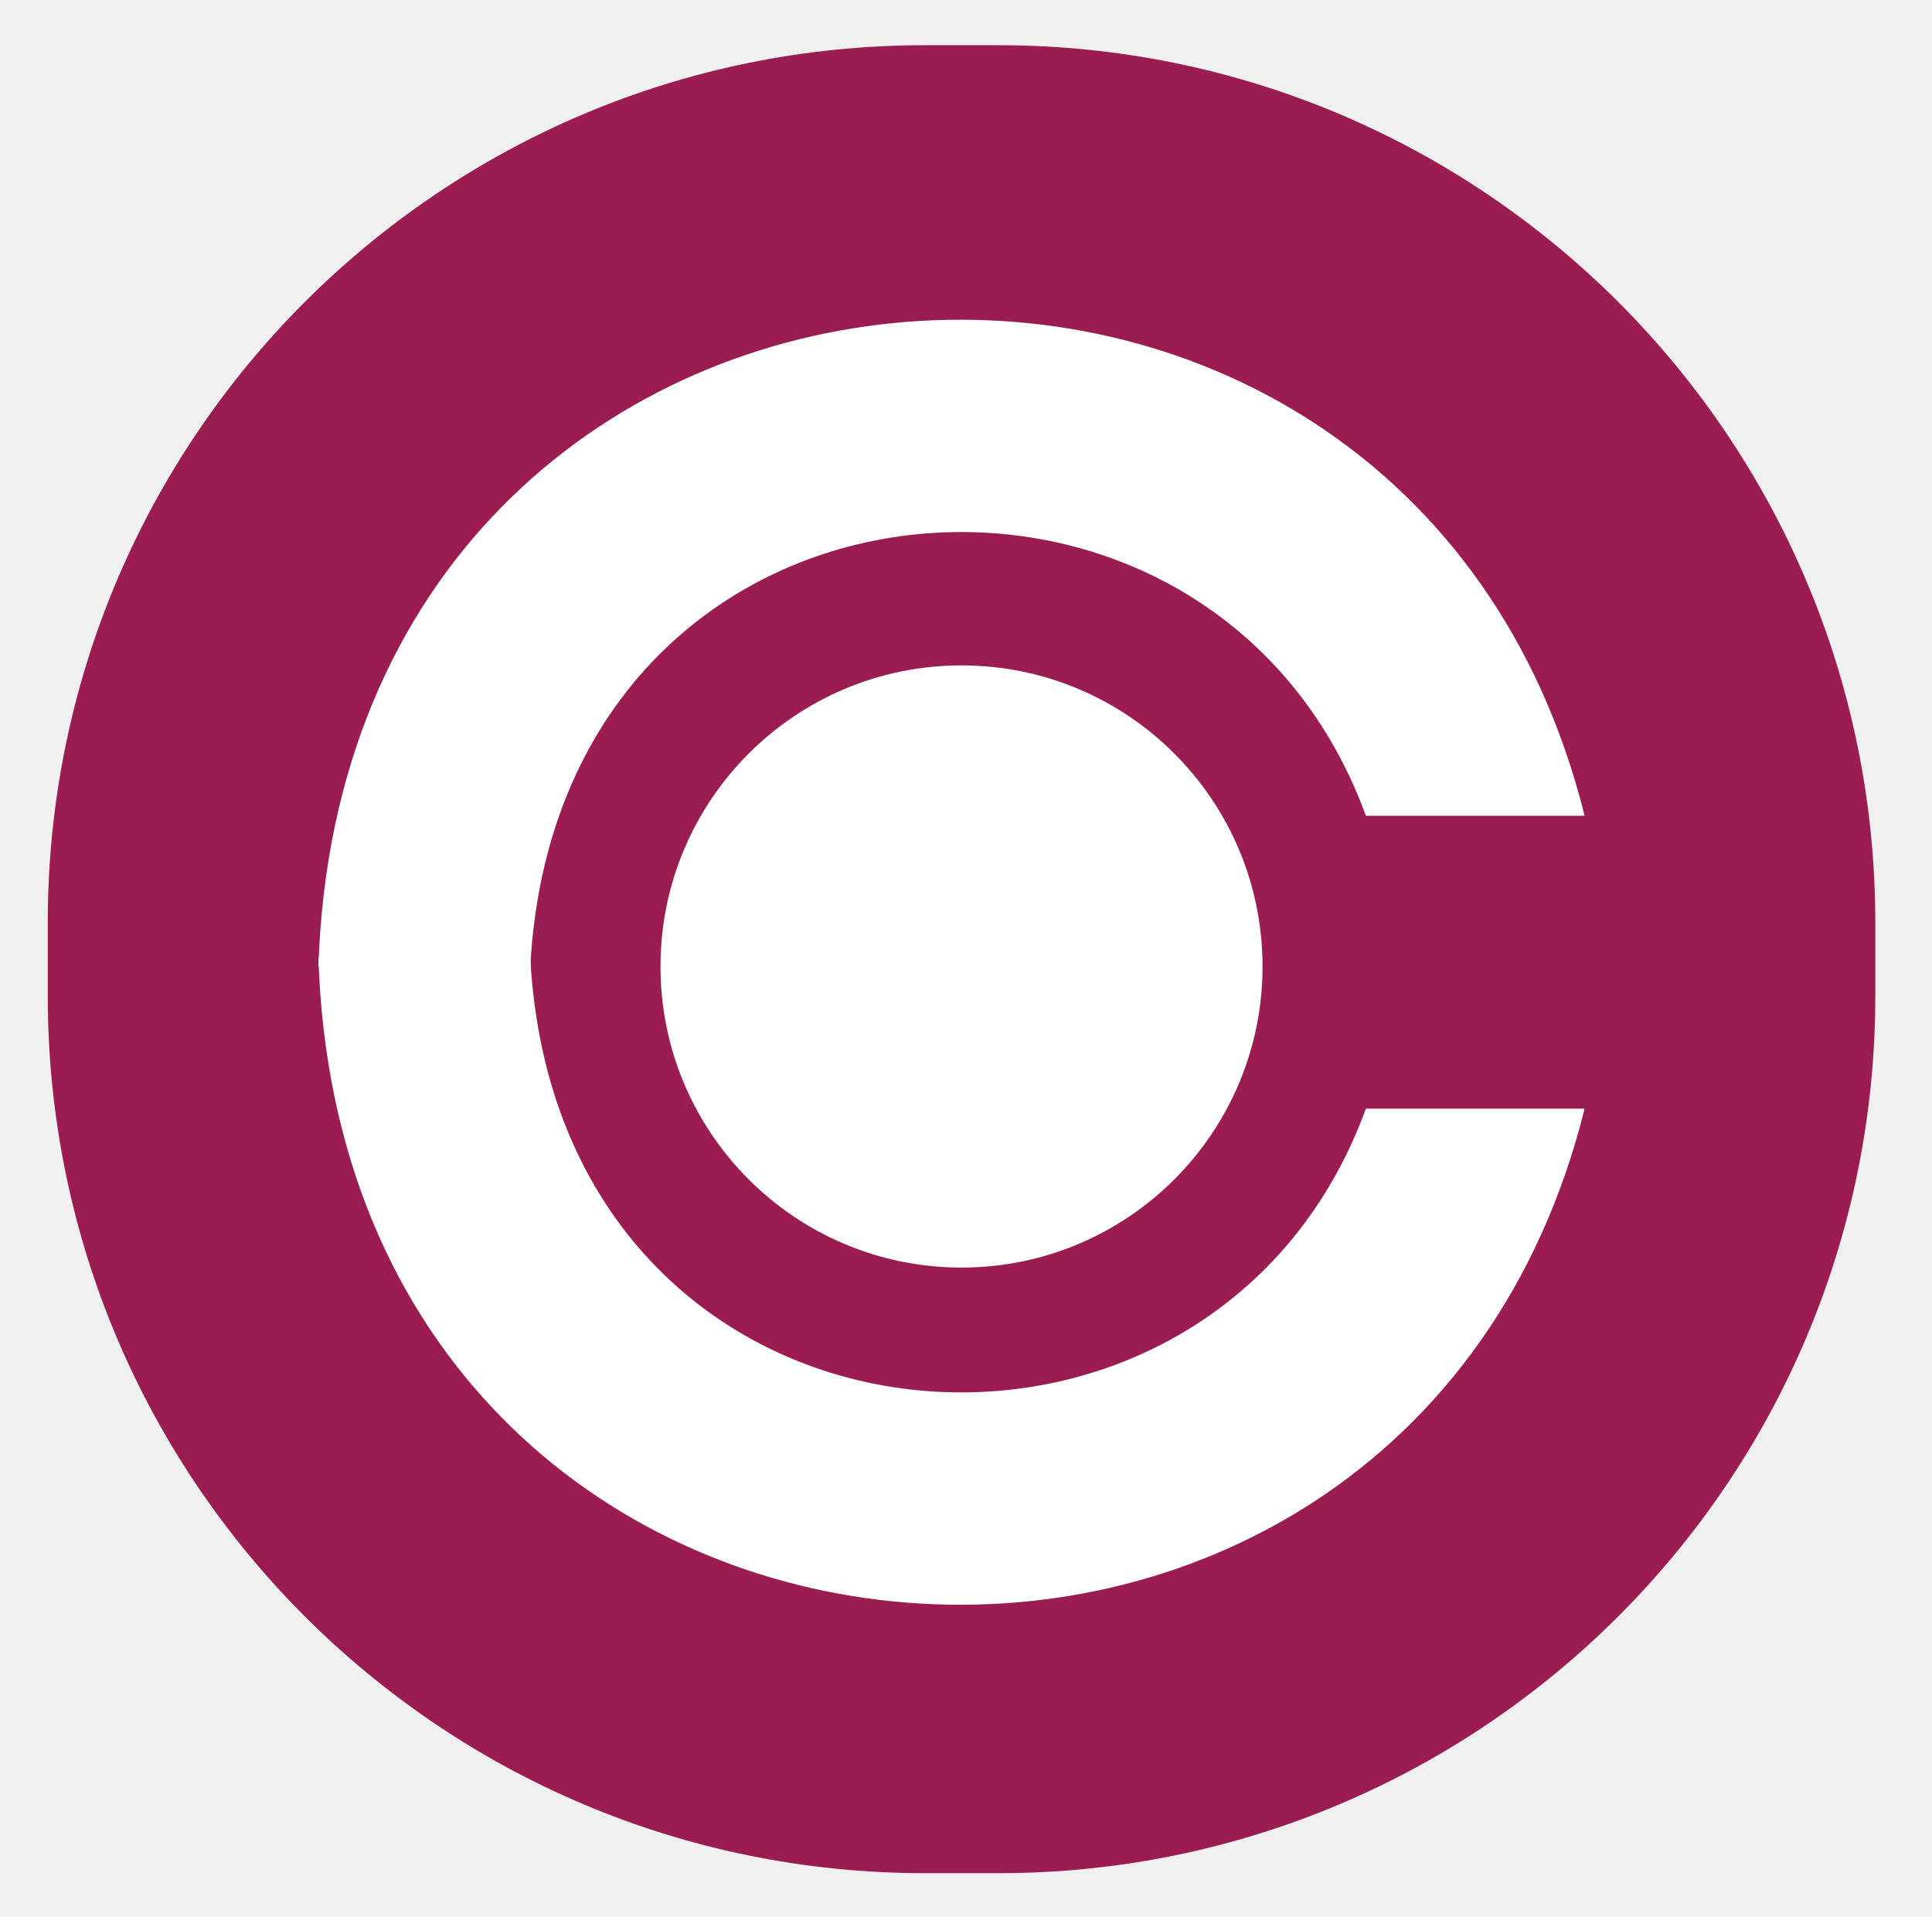
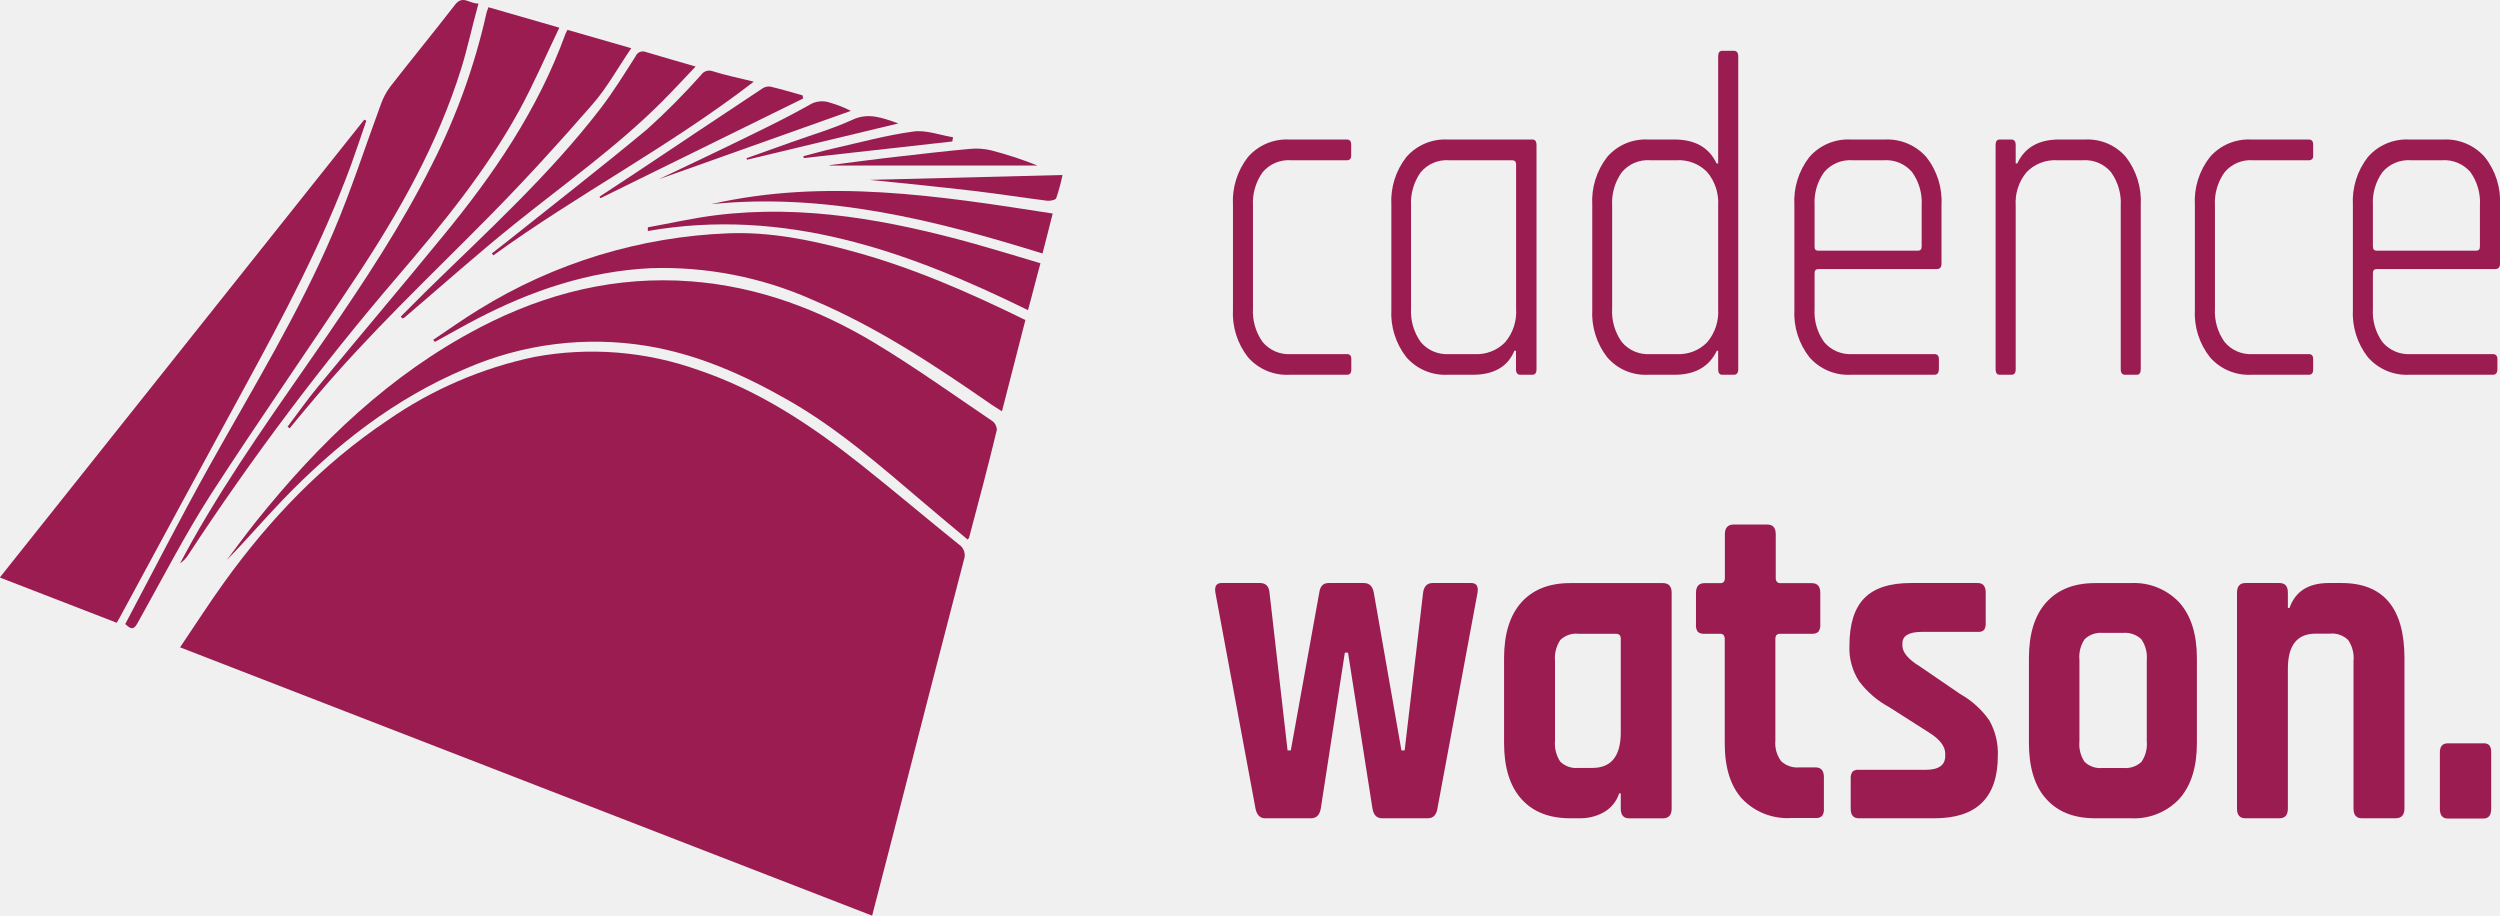
- <svg xmlns="http://www.w3.org/2000/svg" id="Layer_1" data-name="Layer 1" viewBox="0 0 382.98 379.91">
+ <svg xmlns="http://www.w3.org/2000/svg" viewBox="0 0 394.58 144.52">
  <defs>
-     <style>.cls-1{fill:#9a1c51;}.cls-2{fill:#fff;}</style>
+     <style>.cls-1{fill:#9a1c51;}</style>
  </defs>
-   <rect class="cls-1" x="9.47" y="8.96" width="362.27" height="362.27" rx="173.85" />
-   <path class="cls-2" d="M270.76,219.72h43.36c-35.65,143.19-246,127.19-251-29.86h42C110.64,293.13,240,304,270.76,219.72Z" />
-   <path class="cls-2" d="M270.76,161.68h43.36c-35.65-143.19-246-127.19-251,29.86h42C110.64,88.27,240,77.38,270.76,161.68Z" />
-   <circle class="cls-2" cx="190.6" cy="191.54" r="59.67" />
+   <g id="Layer_1" data-name="Layer 1">
+     <path class="cls-1" d="M233.31,81.78v1.67q0,.81-.69.81h-9.11A8.11,8.11,0,0,1,217,81.49a11.25,11.25,0,0,1-2.37-7.57V57.47A11.28,11.28,0,0,1,217,49.89a8.1,8.1,0,0,1,6.49-2.76h9.11c.46,0,.69.26.69.8v1.75q0,.72-.69.72h-8.86a5.32,5.32,0,0,0-4.43,1.9,8.29,8.29,0,0,0-1.52,5.31V73.77a8.32,8.32,0,0,0,1.52,5.32A5.35,5.35,0,0,0,223.76,81h8.86C233.08,81,233.31,81.25,233.31,81.78Z" transform="translate(-20.03 -25.11)" />
+     <path class="cls-1" d="M252.49,84.26h-4.05A8.11,8.11,0,0,1,242,81.49a11.25,11.25,0,0,1-2.37-7.57V57.47A11.28,11.28,0,0,1,242,49.89a8.1,8.1,0,0,1,6.49-2.76h13.41c.42,0,.64.29.64.87V83.38c0,.58-.22.88-.64.88H260c-.47,0-.7-.3-.7-.88V80.47h-.25C258,83,255.78,84.26,252.49,84.26Zm6.83-10.41V51.06q0-.66-.63-.66h-10a5.32,5.32,0,0,0-4.43,1.9,8.29,8.29,0,0,0-1.52,5.31V73.77a8.32,8.32,0,0,0,1.52,5.32A5.35,5.35,0,0,0,248.69,81h4.11a6.22,6.22,0,0,0,4.78-1.86A7.4,7.4,0,0,0,259.32,73.85Z" transform="translate(-20.03 -25.11)" />
+     <path class="cls-1" d="M284.32,84.26h-4.24a7.94,7.94,0,0,1-6.39-2.77,11.3,11.3,0,0,1-2.35-7.57V57.47a11.33,11.33,0,0,1,2.35-7.58,7.94,7.94,0,0,1,6.39-2.76h4.24c3.24,0,5.46,1.26,6.64,3.78h.25V34c0-.58.21-.87.64-.87h1.83c.47,0,.7.29.7.87V83.38c0,.58-.23.88-.7.88h-1.83c-.43,0-.64-.3-.64-.88V80.47H291C289.78,83,287.56,84.26,284.32,84.26Zm6.89-10.41V57.54a7.44,7.44,0,0,0-1.74-5.28,6.21,6.21,0,0,0-4.77-1.86h-4.24A5.32,5.32,0,0,0,276,52.3a8.23,8.23,0,0,0-1.52,5.31V73.77A8.26,8.26,0,0,0,276,79.09,5.35,5.35,0,0,0,280.46,81h4.24a6.21,6.21,0,0,0,4.77-1.86A7.4,7.4,0,0,0,291.21,73.85Z" transform="translate(-20.03 -25.11)" />
+     <path class="cls-1" d="M325.32,84.26H312.1a8.11,8.11,0,0,1-6.49-2.77,11.25,11.25,0,0,1-2.37-7.57V57.47a11.28,11.28,0,0,1,2.37-7.58,8.1,8.1,0,0,1,6.49-2.76h5.44a8.22,8.22,0,0,1,6.52,2.76,11.19,11.19,0,0,1,2.4,7.58v9.24c0,.58-.25.87-.76.87H307q-.57,0-.57.66v5.61a8.11,8.11,0,0,0,1.52,5.27A5.38,5.38,0,0,0,312.35,81h13c.47,0,.7.27.7.8v1.67C326,84,325.79,84.26,325.32,84.26ZM307,64.67h15.76c.38,0,.57-.22.57-.65V57.54a8.16,8.16,0,0,0-1.52-5.28,5.38,5.38,0,0,0-4.43-1.86h-5a5.38,5.38,0,0,0-4.43,1.86,8.16,8.16,0,0,0-1.52,5.28V64C306.4,64.45,306.59,64.67,307,64.67Z" transform="translate(-20.03 -25.11)" />
+     <path class="cls-1" d="M337.47,84.26h-1.83c-.43,0-.64-.3-.64-.88V48c0-.58.21-.87.64-.87h1.83c.47,0,.7.29.7.87v2.91h.25c1.18-2.52,3.38-3.78,6.58-3.78h4.18a7.94,7.94,0,0,1,6.39,2.76,11.38,11.38,0,0,1,2.34,7.58V83.38c0,.58-.21.88-.63.88h-1.84c-.46,0-.69-.3-.69-.88V57.61a8.29,8.29,0,0,0-1.52-5.31,5.32,5.32,0,0,0-4.43-1.9h-4.11a6.22,6.22,0,0,0-4.78,1.86,7.44,7.44,0,0,0-1.74,5.28V83.38C338.17,84,337.94,84.26,337.47,84.26Z" transform="translate(-20.03 -25.11)" />
+     <path class="cls-1" d="M385.12,81.78v1.67c0,.54-.23.81-.7.81h-9.11a8.1,8.1,0,0,1-6.48-2.77,11.21,11.21,0,0,1-2.38-7.57V57.47a11.23,11.23,0,0,1,2.38-7.58,8.09,8.09,0,0,1,6.48-2.76h9.11c.47,0,.7.26.7.8v1.75a.63.63,0,0,1-.7.72h-8.86a5.3,5.3,0,0,0-4.42,1.9,8.23,8.23,0,0,0-1.52,5.31V73.77a8.26,8.26,0,0,0,1.52,5.32A5.33,5.33,0,0,0,375.56,81h8.86C384.89,81,385.12,81.25,385.12,81.78Z" transform="translate(-20.03 -25.11)" />
+     <path class="cls-1" d="M413.47,84.26H400.24a8.1,8.1,0,0,1-6.48-2.77,11.25,11.25,0,0,1-2.37-7.57V57.47a11.28,11.28,0,0,1,2.37-7.58,8.09,8.09,0,0,1,6.48-2.76h5.45a8.18,8.18,0,0,1,6.51,2.76,11.14,11.14,0,0,1,2.41,7.58v9.24c0,.58-.25.87-.76.87H395.12q-.57,0-.57.66v5.61a8.11,8.11,0,0,0,1.52,5.27A5.38,5.38,0,0,0,400.5,81h13c.46,0,.7.27.7.8v1.67C414.17,84,413.93,84.26,413.47,84.26ZM395.12,64.67h15.76c.38,0,.56-.22.56-.65V57.54a8.16,8.16,0,0,0-1.51-5.28,5.4,5.4,0,0,0-4.43-1.86h-5a5.38,5.38,0,0,0-4.43,1.86,8.16,8.16,0,0,0-1.52,5.28V64C394.55,64.45,394.74,64.67,395.12,64.67Z" transform="translate(-20.03 -25.11)" />
+     <path class="cls-1" d="M226.92,154.26h-7.21c-.8,0-1.31-.51-1.52-1.53l-6.33-34.07c-.17-1,.15-1.53.95-1.53h6.08c.92,0,1.43.51,1.51,1.53l2.85,24.89h.51l4.49-24.89c.13-1,.61-1.53,1.46-1.53h5.56q1.33,0,1.59,1.53l4.36,24.89h.51l2.91-24.89c.13-1,.63-1.53,1.52-1.53h6.07c.85,0,1.16.51,1,1.53l-6.33,34.07c-.16,1-.67,1.53-1.51,1.53h-7.22c-.84,0-1.35-.51-1.52-1.53l-3.86-24.61h-.5l-3.8,24.61C228.31,153.75,227.81,154.26,226.92,154.26Z" transform="translate(-20.03 -25.11)" />
+     <path class="cls-1" d="M269.38,154.26h-1.52q-5,0-7.72-3.06t-2.72-8.81V129c0-3.83.91-6.77,2.72-8.8s4.39-3.06,7.72-3.06h14.62c.93,0,1.39.51,1.39,1.53v34.07c0,1-.46,1.53-1.39,1.53h-5.31c-.89,0-1.33-.51-1.33-1.53v-2.41h-.26a5.22,5.22,0,0,1-2.46,3A7.56,7.56,0,0,1,269.38,154.26Zm6.46-13.55V125.94c0-.54-.26-.8-.76-.8h-5.95a3.53,3.53,0,0,0-2.85,1,5.18,5.18,0,0,0-.82,3.31V142a5.16,5.16,0,0,0,.82,3.31,3.54,3.54,0,0,0,2.85,1h2.34Q275.83,146.25,275.84,140.71Z" transform="translate(-20.03 -25.11)" />
+     <path class="cls-1" d="M291.53,125.14H289a1.4,1.4,0,0,1-1-.3,1.69,1.69,0,0,1-.29-1.16v-5c0-1,.44-1.53,1.33-1.53h2.53c.46,0,.7-.27.7-.8v-6.92c0-1,.46-1.53,1.39-1.53h5.31c.89,0,1.33.51,1.33,1.53v6.92c0,.53.26.8.76.8H306c.88,0,1.33.51,1.33,1.53v5a1.74,1.74,0,0,1-.29,1.13,1.33,1.33,0,0,1-1,.33H301c-.5,0-.76.26-.76.8V142a4.76,4.76,0,0,0,.89,3.23,3.73,3.73,0,0,0,2.91,1h2.53c.89,0,1.33.51,1.33,1.53v5a1.81,1.81,0,0,1-.28,1.13,1.35,1.35,0,0,1-1.05.33h-3.86A9.88,9.88,0,0,1,295,151.2c-1.84-2-2.75-4.95-2.75-8.74V125.94C292.23,125.4,292,125.14,291.53,125.14Z" transform="translate(-20.03 -25.11)" />
+     <path class="cls-1" d="M325.39,154.26h-12q-1.26,0-1.26-1.53v-4.66a1.89,1.89,0,0,1,.25-1.13,1.23,1.23,0,0,1,1-.33h10.57c2.07,0,3.1-.73,3.1-2.18v-.37c0-1.16-.86-2.28-2.59-3.35l-6.27-4a14.62,14.62,0,0,1-4.74-4.08,9.52,9.52,0,0,1-1.52-5.6q0-5.1,2.34-7.5t7.34-2.4h10.57q1.26,0,1.26,1.53v4.73a1.91,1.91,0,0,1-.25,1.13,1.23,1.23,0,0,1-1,.32h-8.8c-2.07,0-3.1.61-3.1,1.82V127c0,1.07.91,2.16,2.72,3.27l6.39,4.37a13.92,13.92,0,0,1,4.62,4.19,10.56,10.56,0,0,1,1.33,5.64Q335.32,154.25,325.39,154.26Z" transform="translate(-20.03 -25.11)" />
+     <path class="cls-1" d="M356.33,154.26H350.7q-5,0-7.72-3.06c-1.82-2-2.72-5-2.72-8.81V129c0-3.83.9-6.77,2.72-8.8s4.38-3.06,7.72-3.06h5.63a9.77,9.77,0,0,1,7.69,3.09c1.83,2.06,2.75,5,2.75,8.77v13.4c0,3.78-.92,6.71-2.75,8.77A9.78,9.78,0,0,1,356.33,154.26Zm-4.43-7.94h3.23a3.7,3.7,0,0,0,2.88-.95,4.94,4.94,0,0,0,.85-3.27V129.29A5,5,0,0,0,358,126a3.74,3.74,0,0,0-2.88-1H351.9a3.63,3.63,0,0,0-2.85,1,5,5,0,0,0-.82,3.28V142.1a5,5,0,0,0,.82,3.27A3.6,3.6,0,0,0,351.9,146.32Z" transform="translate(-20.03 -25.11)" />
+     <path class="cls-1" d="M379.8,154.26h-5.37c-.89,0-1.33-.51-1.33-1.53V118.66c0-1,.44-1.53,1.33-1.53h5.37c.89,0,1.33.51,1.33,1.53v2.4h.26q1.38-3.93,6.2-3.93h2q9.93,0,9.94,11.86v23.74c0,1-.47,1.53-1.4,1.53h-5.31c-.89,0-1.33-.51-1.33-1.53v-23.3a5,5,0,0,0-.85-3.31,3.63,3.63,0,0,0-2.88-1H385.5q-4.37,0-4.37,5.53v22.06C381.13,153.75,380.69,154.26,379.8,154.26Z" transform="translate(-20.03 -25.11)" />
+     <path class="cls-1" d="M413.22,143.77v9c0,1-.41,1.53-1.21,1.53h-5.63q-1.26,0-1.26-1.53v-8.88c0-1,.42-1.46,1.26-1.46H412C412.81,142.39,413.22,142.85,413.22,143.77Z" transform="translate(-20.03 -25.11)" />
+   </g>
+   <g id="Layer_2" data-name="Layer 2">
+     <path class="cls-1" d="M157.68,169.63,48.45,127.28c2.38-3.51,4.57-6.94,6.94-10.23,7.19-10,15.56-18.74,25.81-25.6a63.66,63.66,0,0,1,23.15-10,49.85,49.85,0,0,1,25.92,2.07c9.53,3.22,17.77,8.68,25.57,14.86,5.22,4.14,10.3,8.45,15.48,12.62a2.06,2.06,0,0,1,.84,2.49q-5.76,22.14-11.42,44.3C159.74,161.66,158.74,165.55,157.68,169.63Z" transform="translate(-20.03 -25.11)" />
+     <path class="cls-1" d="M172.76,110.27c-2.26-1.89-4.52-3.76-6.75-5.66-6.89-5.85-13.68-11.84-21.58-16.34-7-4-14.27-7.23-22.27-8.56a51,51,0,0,0-28.63,3.58C82.33,88,73,95.34,64.66,104c-3,3.11-5.79,6.41-8.84,9.5,1.57-2.07,3.09-4.17,4.71-6.19C70.41,95,81.61,84.18,95.75,76.81c10.45-5.45,21.52-8.2,33.41-7.29,10.54.82,20.14,4.42,29.06,9.8,6.31,3.81,12.33,8.12,18.44,12.25a1.72,1.72,0,0,1,.7,1.4C176,98.63,174.5,104.26,173,109.9,173,110,172.92,110.06,172.76,110.27Z" transform="translate(-20.03 -25.11)" />
+     <path class="cls-1" d="M77.85,44.16c-.8,2.32-1.57,4.65-2.42,7C70.92,63.42,64.8,74.94,58.54,86.41q-9.85,18.07-19.63,36.2c-.12.22-.25.44-.46.79L20,116.26,77.52,44Z" transform="translate(-20.03 -25.11)" />
+     <path class="cls-1" d="M88.4,78.75c2.39-1.59,4.72-3.27,7.17-4.76a80.76,80.76,0,0,1,39.51-12.06c6.43-.23,12.73,1,18.93,2.69,9.67,2.56,18.77,6.54,27.86,11-1.22,4.76-2.43,9.48-3.7,14.41L176.56,89c-9-6.24-18.12-12.27-28.26-16.56a58.12,58.12,0,0,0-25.6-5c-9.75.47-18.79,3.52-27.39,8-2.24,1.17-4.43,2.42-6.64,3.63Z" transform="translate(-20.03 -25.11)" />
+     <path class="cls-1" d="M95.55,25.67c-1,3.58-1.71,7-2.74,10.31-3.7,11.84-9.72,22.52-16.52,32.79-7.61,11.5-15.5,22.81-23,34.4-4.17,6.51-7.71,13.42-11.49,20.17-.48.87-.86,1.41-2,.26,4.38-8.26,8.67-16.67,13.26-24.9,6.79-12.17,14.09-24.07,19.57-36.91,2.81-6.58,5-13.42,7.48-20.13a10.55,10.55,0,0,1,1.49-2.84c3.39-4.36,6.9-8.63,10.28-13C93.09,24.3,94.08,25.7,95.55,25.67Z" transform="translate(-20.03 -25.11)" />
+     <path class="cls-1" d="M97.12,26.25l11.19,3.23c-2.17,4.51-4.06,8.92-6.35,13.1-5.23,9.51-12.08,17.87-19.1,26.07a429.37,429.37,0,0,0-33.1,44,4.37,4.37,0,0,1-1.31,1.37c.64-1.17,1.26-2.35,1.91-3.51,6.32-11.22,13.87-21.63,21.16-32.21,6-8.76,11.89-17.63,16.66-27.17a101.66,101.66,0,0,0,8.66-24.09A8,8,0,0,1,97.12,26.25Z" transform="translate(-20.03 -25.11)" />
+     <path class="cls-1" d="M109.59,29.82l10.07,2.9c-2.13,3.13-3.83,6.24-6.11,8.85-5.22,6-10.57,11.88-16.14,17.53-9.35,9.49-19.08,18.6-27.67,28.82-1.34,1.6-2.7,3.19-4,4.79l-.32-.25c1.59-2.11,3.11-4.28,4.79-6.31,6.57-8,13.25-15.85,19.78-23.84,8-9.71,15-20,19.31-31.91A4.75,4.75,0,0,1,109.59,29.82Z" transform="translate(-20.03 -25.11)" />
+     <path class="cls-1" d="M182.28,74.06c-19.09-9.38-38.46-16.25-60-12.49l0-.58c3.57-.65,7.13-1.46,10.73-1.91,13.94-1.73,27.43.79,40.77,4.49,3.46,1,6.9,2,10.47,3.09C183.55,69.16,183,71.48,182.28,74.06Z" transform="translate(-20.03 -25.11)" />
+     <path class="cls-1" d="M83.28,75.08l4-4c9.51-9.31,19.4-18.27,27.55-28.87,2-2.61,3.74-5.44,5.52-8.22a1.23,1.23,0,0,1,1.62-.67c2.51.75,5,1.47,7.85,2.29-1.81,1.9-3.48,3.71-5.21,5.45-7.1,7.12-15.28,12.92-23.09,19.19-6,4.8-11.72,9.93-17.57,14.91-.11.09-.25.15-.37.23Z" transform="translate(-20.03 -25.11)" />
+     <path class="cls-1" d="M132.28,57.33c18-4.11,35.87-1.33,53.9,1.48-.29,1.14-.54,2.17-.81,3.2s-.51,2-.8,3.11C167.48,59.8,150.33,55.51,132.28,57.33Z" transform="translate(-20.03 -25.11)" />
+     <path class="cls-1" d="M139,38c-13.32,10.27-27.89,17.82-41.1,27.41l-.24-.3,2.44-1.91c7.38-5.89,14.84-11.67,22.09-17.71a110.75,110.75,0,0,0,8.5-8.56,1.55,1.55,0,0,1,1.82-.58C134.56,37,136.62,37.41,139,38Z" transform="translate(-20.03 -25.11)" />
+     <path class="cls-1" d="M146.8,40.65l-32,15.74-.16-.23c1.89-1.25,3.79-2.48,5.68-3.74q10-6.69,20.08-13.37a1.79,1.79,0,0,1,1.24-.27c1.7.41,3.38.91,5.06,1.38Z" transform="translate(-20.03 -25.11)" />
+     <path class="cls-1" d="M157.29,53.5l30.44-.77a29.89,29.89,0,0,1-1,3.67c-.11.28-1,.45-1.43.39-3.84-.48-7.66-1.09-11.5-1.54C168.12,54.59,162.4,54,157.29,53.5Z" transform="translate(-20.03 -25.11)" />
+     <path class="cls-1" d="M124,53.4c4.93-2.35,9.78-4.63,14.59-7,3.06-1.49,6.11-3,9.07-4.66a3.82,3.82,0,0,1,3.49-.39,17.38,17.38,0,0,1,3.17,1.26Z" transform="translate(-20.03 -25.11)" />
+     <path class="cls-1" d="M150.93,51.18c3.81-.48,7.63-1,11.44-1.42,3.58-.41,7.16-.83,10.75-1.15a10.18,10.18,0,0,1,3.35.23,59.45,59.45,0,0,1,7.31,2.4H151Z" transform="translate(-20.03 -25.11)" />
+     <path class="cls-1" d="M170.33,47.44,146.9,50.06l-.08-.29c1.57-.41,3.13-.86,4.71-1.22,4.21-.95,8.4-2.1,12.66-2.68,2-.28,4.17.57,6.26.9Z" transform="translate(-20.03 -25.11)" />
+     <path class="cls-1" d="M161.83,44.59l-23.9,5.73-.08-.24L145,47.53c3.21-1.15,6.5-2.11,9.58-3.52C157.08,42.85,159.19,43.67,161.83,44.59Z" transform="translate(-20.03 -25.11)" />
+   </g>
</svg>
